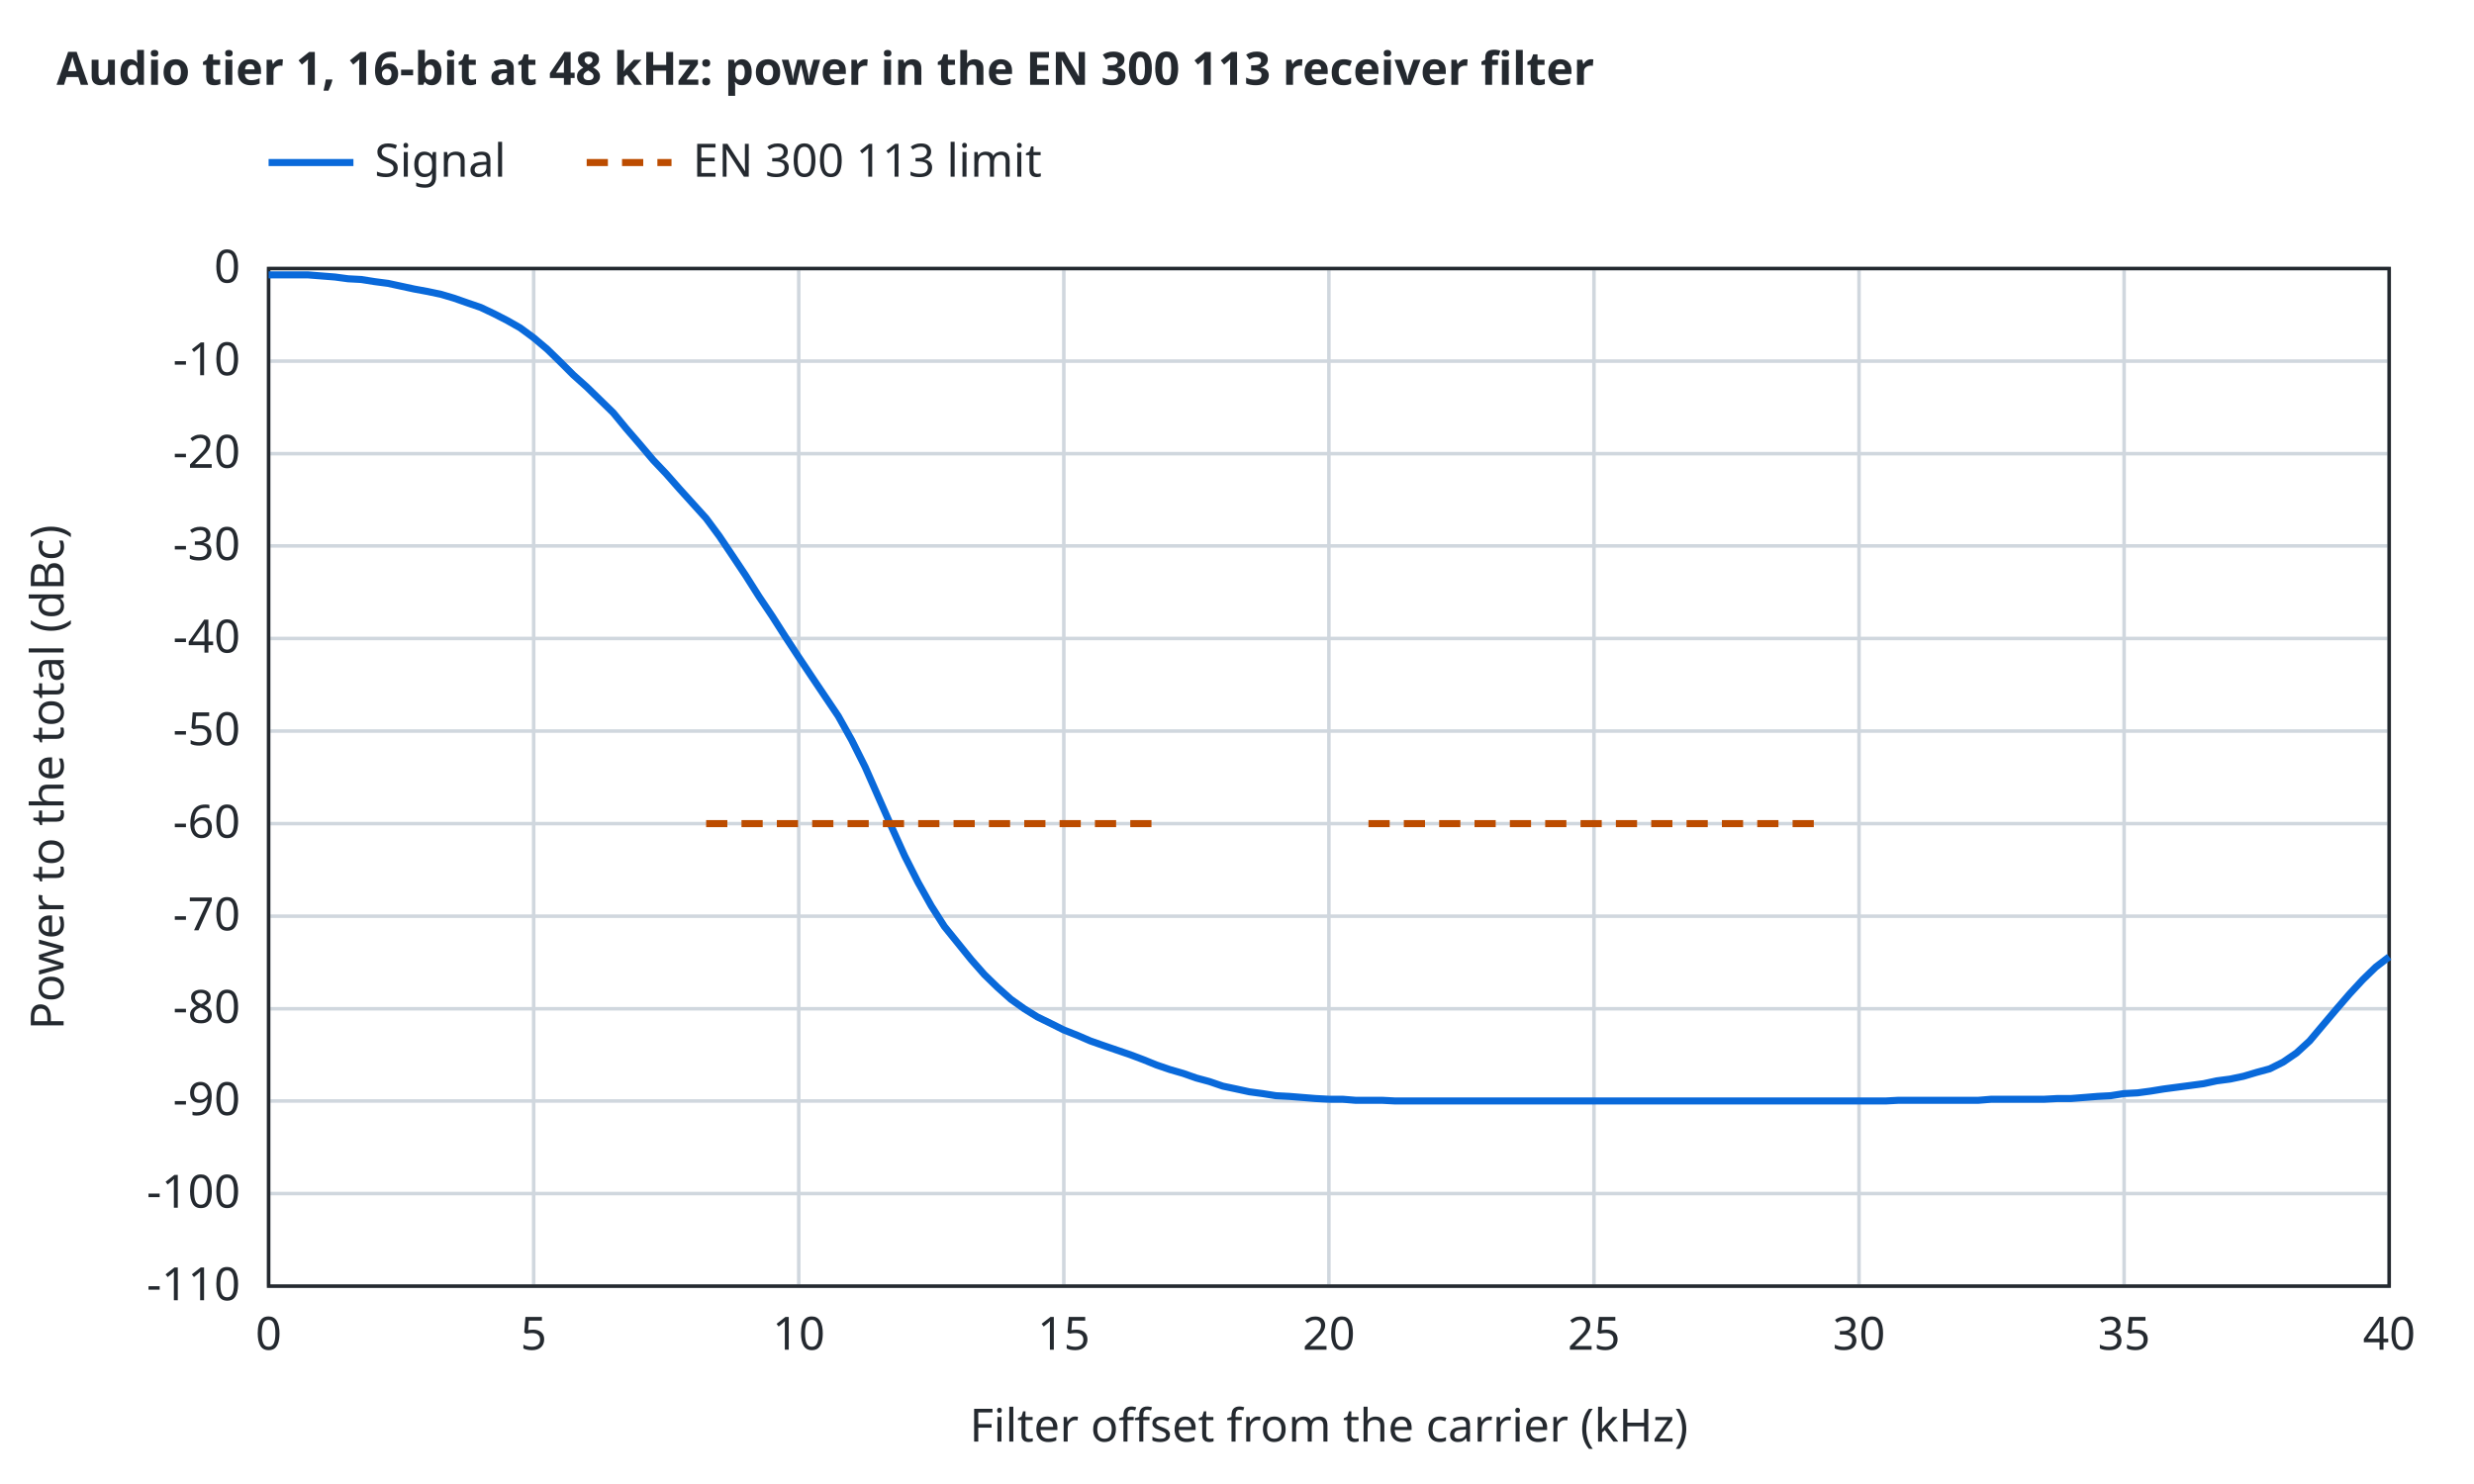
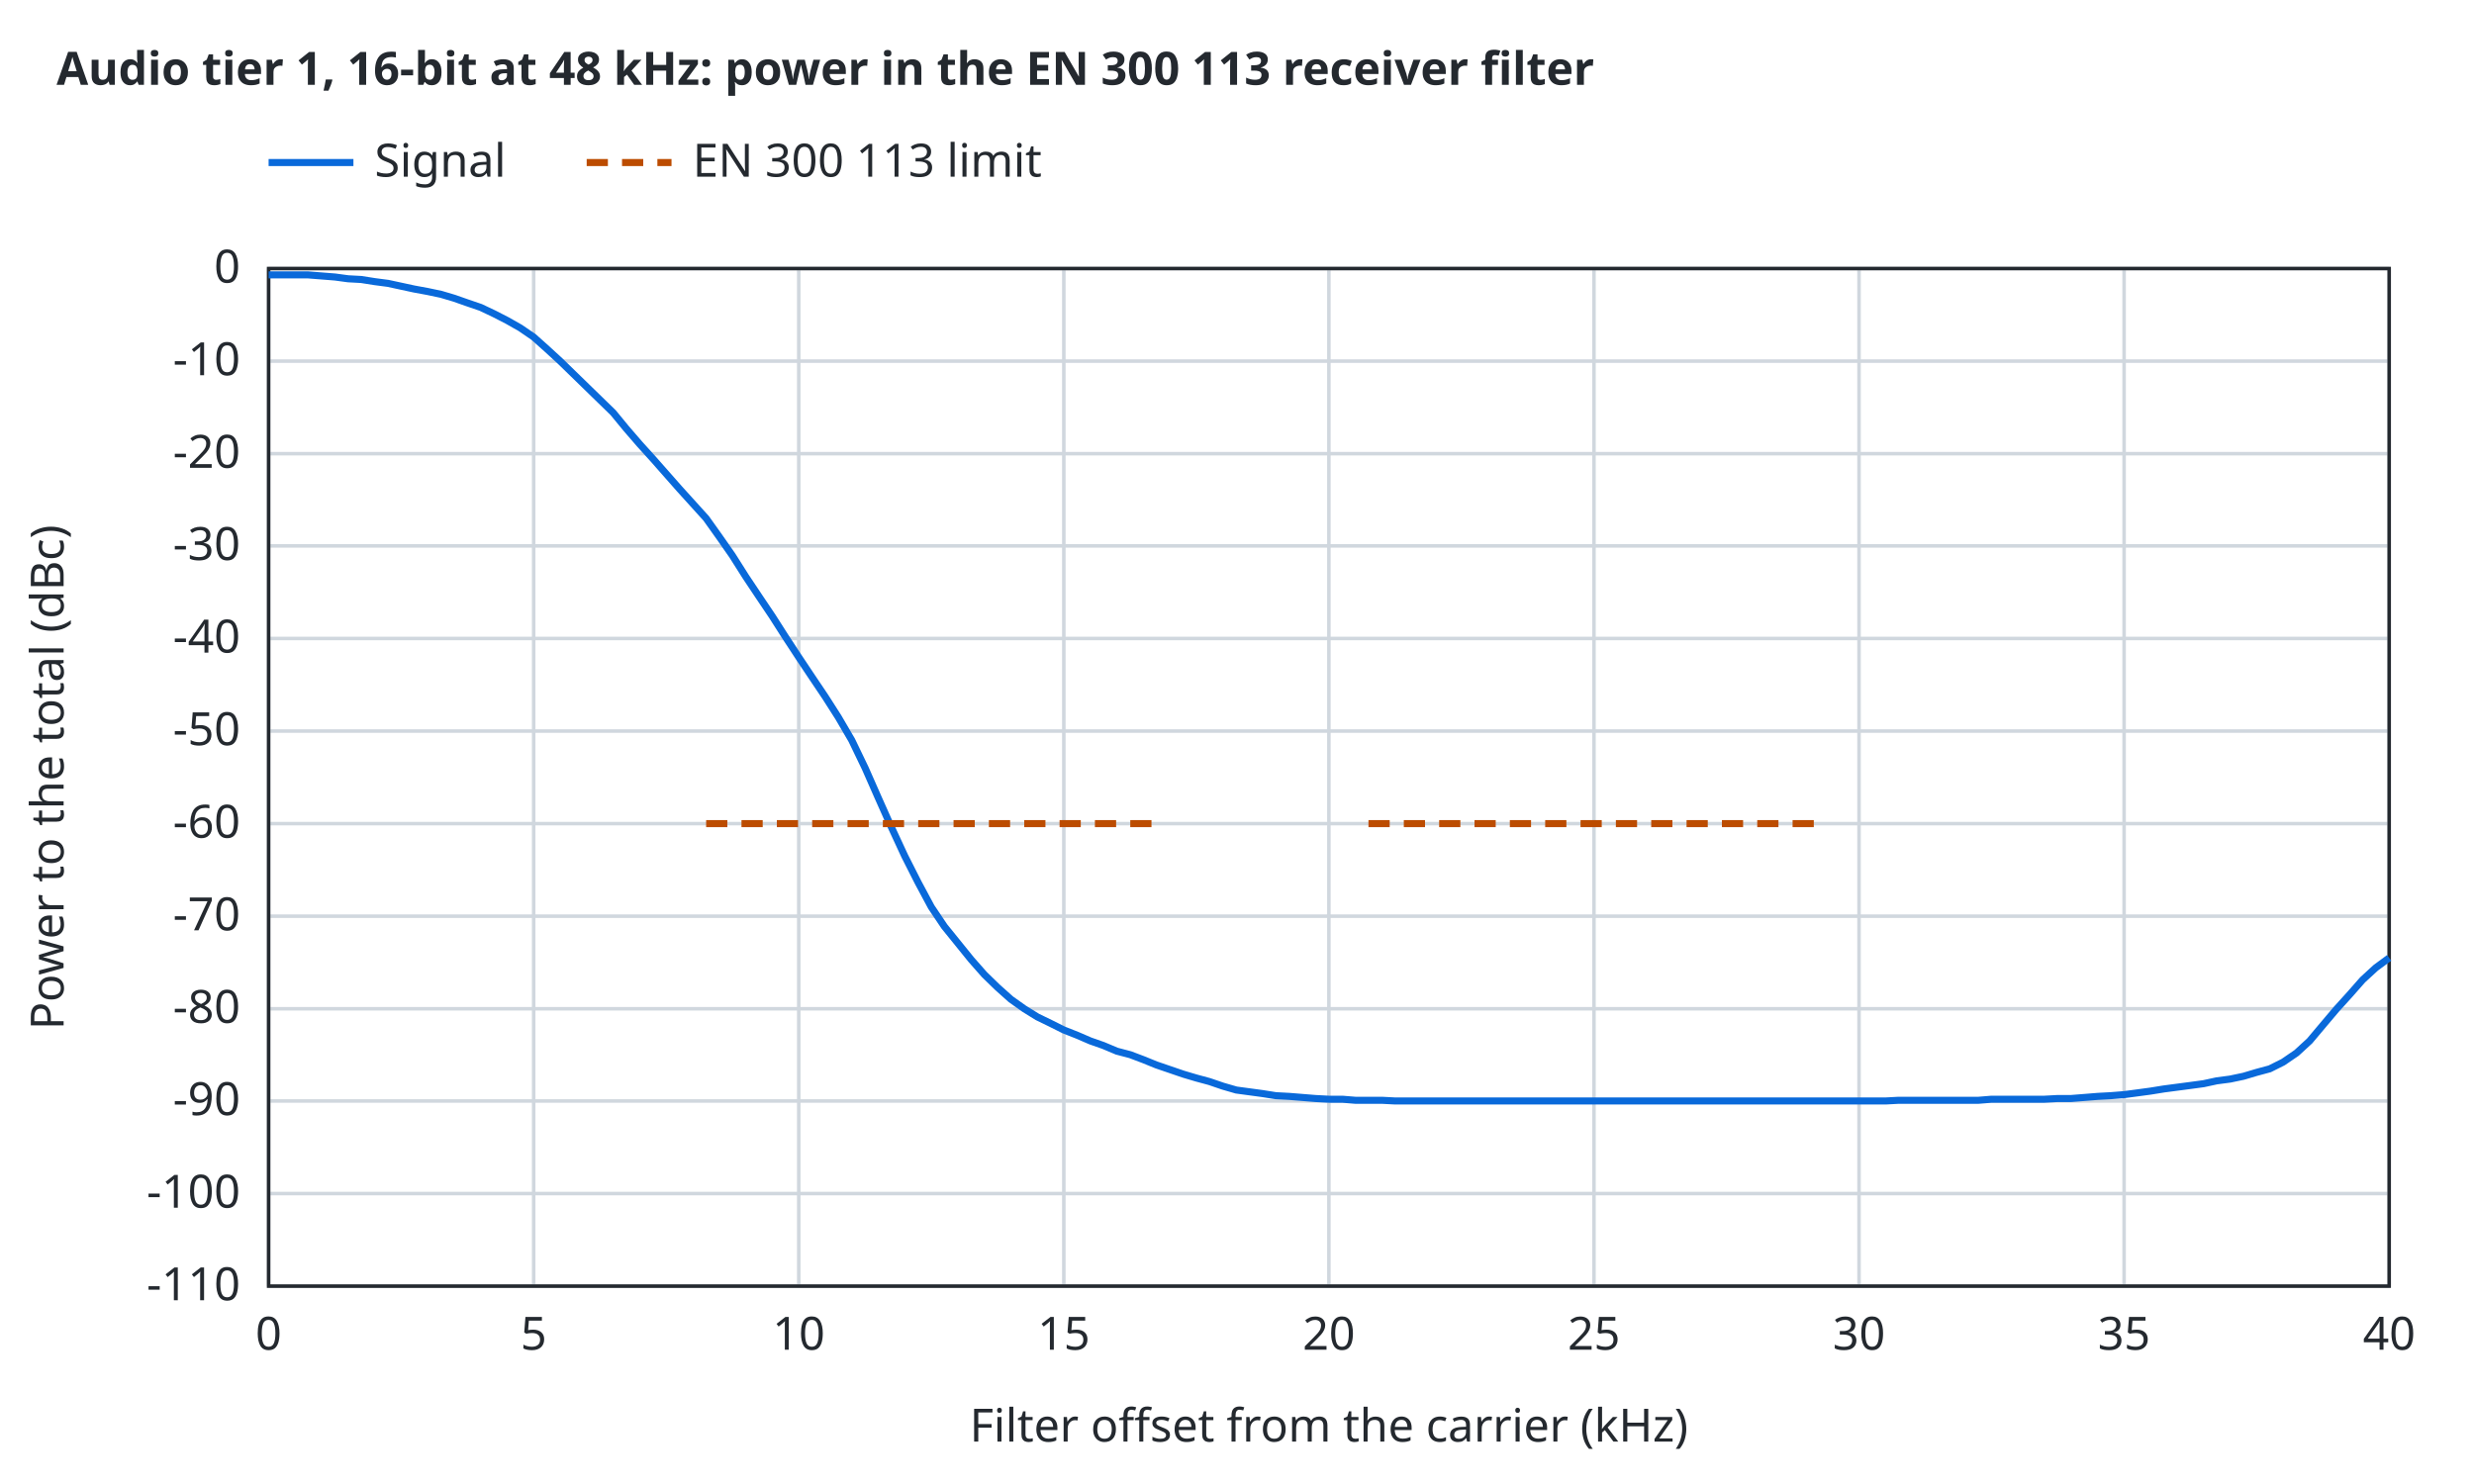
<svg xmlns="http://www.w3.org/2000/svg" width="700" height="420" viewBox="0 0 700 420">
  <style>text{font-family:sans-serif;font-size:13px;fill:#24292f}.t{font-weight:600}.bg{fill:#ffffff}.ax{stroke:#24292f;stroke-width:1;fill:none}.gr{stroke:#d0d7de;stroke-width:1}.mi{stroke:#eaeef2;stroke-width:1}.r0{stroke:#6e7781}.r1{stroke:#bc4c00}.r2{stroke:#8250df}.r3{stroke:#1b7c83}.r4{stroke:#9a6700}.s1{stroke:#cf222e}.s2{stroke:#0969da}.s3{stroke:#1a7f37}.s4{stroke:#9a6700}.q0{fill:#6e7781}.q1{fill:#bc4c00}.q2{fill:#8250df}.f1{fill:#cf222e}.f2{fill:#0969da}.f3{fill:#1a7f37}.f4{fill:#9a6700}.l{fill:none;stroke-width:2}.p{fill:none;stroke-width:1.5}.e{fill:none;stroke-width:1;stroke-opacity:.25}@media (prefers-color-scheme:dark){text{fill:#e6edf3}.bg{fill:#0d1117}.ax{stroke:#8b949e}.gr{stroke:#30363d}.mi{stroke:#21262d}.r0{stroke:#8b949e}.r1{stroke:#f0883e}.r2{stroke:#d2a8ff}.r3{stroke:#39c5cf}.r4{stroke:#d29922}.s1{stroke:#ff7b72}.s2{stroke:#58a6ff}.s3{stroke:#3fb950}.s4{stroke:#d29922}.q0{fill:#8b949e}.q1{fill:#f0883e}.q2{fill:#d2a8ff}.f1{fill:#ff7b72}.f2{fill:#58a6ff}.f3{fill:#3fb950}.f4{fill:#d29922}}</style>
  <rect class="bg" width="100%" height="100%" />
  <text class="t" x="16" y="24">Audio tier 1, 16-bit at 48 kHz: power in the EN 300 113 receiver filter</text>
  <line class="gr" x1="76.0" y1="364.0" x2="76.0" y2="76.0" />
  <text x="76.0" y="382.0" text-anchor="middle">0</text>
  <line class="gr" x1="151.0" y1="364.0" x2="151.0" y2="76.0" />
  <text x="151.0" y="382.0" text-anchor="middle">5</text>
  <line class="gr" x1="226.0" y1="364.0" x2="226.0" y2="76.0" />
  <text x="226.0" y="382.0" text-anchor="middle">10</text>
  <line class="gr" x1="301.0" y1="364.0" x2="301.0" y2="76.0" />
  <text x="301.0" y="382.0" text-anchor="middle">15</text>
  <line class="gr" x1="376.0" y1="364.0" x2="376.0" y2="76.0" />
  <text x="376.0" y="382.0" text-anchor="middle">20</text>
  <line class="gr" x1="451.0" y1="364.0" x2="451.0" y2="76.0" />
  <text x="451.0" y="382.0" text-anchor="middle">25</text>
  <line class="gr" x1="526.0" y1="364.0" x2="526.0" y2="76.0" />
  <text x="526.0" y="382.0" text-anchor="middle">30</text>
  <line class="gr" x1="601.0" y1="364.0" x2="601.0" y2="76.0" />
  <text x="601.0" y="382.0" text-anchor="middle">35</text>
  <line class="gr" x1="676.0" y1="364.0" x2="676.0" y2="76.0" />
  <text x="676.0" y="382.0" text-anchor="middle">40</text>
  <line class="gr" x1="76.0" y1="364.0" x2="676.0" y2="364.0" />
  <text x="68.0" y="368.0" text-anchor="end">-110</text>
  <line class="gr" x1="76.0" y1="337.8" x2="676.0" y2="337.8" />
  <text x="68.0" y="341.8" text-anchor="end">-100</text>
  <line class="gr" x1="76.0" y1="311.6" x2="676.0" y2="311.6" />
  <text x="68.0" y="315.6" text-anchor="end">-90</text>
  <line class="gr" x1="76.0" y1="285.5" x2="676.0" y2="285.5" />
  <text x="68.0" y="289.5" text-anchor="end">-80</text>
  <line class="gr" x1="76.0" y1="259.3" x2="676.0" y2="259.3" />
  <text x="68.0" y="263.3" text-anchor="end">-70</text>
  <line class="gr" x1="76.0" y1="233.1" x2="676.0" y2="233.1" />
  <text x="68.0" y="237.1" text-anchor="end">-60</text>
  <line class="gr" x1="76.0" y1="206.9" x2="676.0" y2="206.9" />
  <text x="68.0" y="210.9" text-anchor="end">-50</text>
  <line class="gr" x1="76.0" y1="180.7" x2="676.0" y2="180.7" />
  <text x="68.0" y="184.7" text-anchor="end">-40</text>
  <line class="gr" x1="76.0" y1="154.5" x2="676.0" y2="154.5" />
  <text x="68.0" y="158.5" text-anchor="end">-30</text>
  <line class="gr" x1="76.0" y1="128.4" x2="676.0" y2="128.4" />
  <text x="68.0" y="132.4" text-anchor="end">-20</text>
  <line class="gr" x1="76.0" y1="102.2" x2="676.0" y2="102.2" />
  <text x="68.0" y="106.2" text-anchor="end">-10</text>
  <line class="gr" x1="76.0" y1="76.0" x2="676.0" y2="76.0" />
  <text x="68.0" y="80.0" text-anchor="end">0</text>
  <rect class="ax" x="76.0" y="76.0" width="600.0" height="288.0" />
  <text x="376.0" y="408.0" text-anchor="middle">Filter offset from the carrier (kHz)</text>
  <text x="18" y="220.0" text-anchor="middle" transform="rotate(-90 18 220.0)">Power to the total (dBc)</text>
-   <path class="l s2" d="M76.0,77.8 L79.8,77.8 L83.5,77.8 L87.2,77.8 L91.0,78.1 L94.8,78.4 L98.5,78.9 L102.2,79.1 L106.0,79.7 L109.8,80.2 L113.5,81.0 L117.2,81.8 L121.0,82.5 L124.8,83.3 L128.5,84.4 L132.2,85.7 L136.0,87.0 L139.8,88.8 L143.5,90.7 L147.2,92.8 L151.0,95.6 L154.8,98.8 L158.5,102.4 L162.2,106.1 L166.0,109.5 L169.8,113.2 L173.5,116.8 L177.2,121.3 L181.0,125.7 L184.8,130.2 L188.5,134.1 L192.2,138.3 L196.0,142.5 L199.8,146.7 L203.5,151.7 L207.2,157.2 L211.0,162.9 L214.8,168.9 L218.5,174.4 L222.2,180.2 L226.0,186.0 L229.8,191.7 L233.5,197.2 L237.2,202.7 L241.0,209.5 L244.8,217.1 L248.5,225.5 L252.2,233.9 L256.0,242.3 L259.8,249.8 L263.5,256.4 L267.2,262.2 L271.0,266.9 L274.8,271.6 L278.5,275.8 L282.2,279.4 L286.0,282.8 L289.8,285.5 L293.5,287.8 L297.2,289.6 L301.0,291.5 L304.8,293.0 L308.5,294.6 L312.2,295.9 L316.0,297.2 L319.8,298.5 L323.5,299.9 L327.2,301.4 L331.0,302.7 L334.8,303.8 L338.5,305.1 L342.2,306.1 L346.0,307.4 L349.8,308.2 L353.5,309.0 L357.2,309.5 L361.0,310.1 L364.8,310.3 L368.5,310.6 L372.2,310.9 L376.0,311.1 L379.8,311.1 L383.5,311.4 L387.2,311.4 L391.0,311.4 L394.8,311.6 L398.5,311.6 L402.2,311.6 L406.0,311.6 L409.8,311.6 L413.5,311.6 L417.2,311.6 L421.0,311.6 L424.8,311.6 L428.5,311.6 L432.2,311.6 L436.0,311.6 L439.8,311.6 L443.5,311.6 L447.2,311.6 L451.0,311.6 L454.8,311.6 L458.5,311.6 L462.2,311.6 L466.0,311.6 L469.8,311.6 L473.5,311.6 L477.2,311.6 L481.0,311.6 L484.8,311.6 L488.5,311.6 L492.2,311.6 L496.0,311.6 L499.8,311.6 L503.5,311.6 L507.2,311.6 L511.0,311.6 L514.8,311.6 L518.5,311.6 L522.2,311.6 L526.0,311.6 L529.8,311.6 L533.5,311.6 L537.2,311.4 L541.0,311.4 L544.8,311.4 L548.5,311.4 L552.2,311.4 L556.0,311.4 L559.8,311.4 L563.5,311.1 L567.2,311.1 L571.0,311.1 L574.8,311.1 L578.5,311.1 L582.2,310.9 L586.0,310.9 L589.8,310.6 L593.5,310.3 L597.2,310.1 L601.0,309.5 L604.8,309.3 L608.5,308.8 L612.2,308.2 L616.0,307.7 L619.8,307.2 L623.5,306.7 L627.2,305.9 L631.0,305.4 L634.8,304.6 L638.5,303.5 L642.2,302.5 L646.0,300.6 L649.8,298.0 L653.5,294.6 L657.2,290.2 L661.0,285.7 L664.8,281.3 L668.5,277.3 L672.2,273.7 L676.0,270.8" />
+   <path class="l s2" d="M76.0,77.8 L79.8,77.8 L83.5,77.8 L87.2,77.8 L91.0,78.1 L94.8,78.4 L98.5,78.9 L102.2,79.1 L106.0,79.7 L109.8,80.2 L113.5,81.0 L117.2,81.8 L121.0,82.5 L124.8,83.3 L128.5,84.4 L132.2,85.7 L136.0,87.0 L139.8,88.8 L143.5,90.7 L147.2,92.8 L151.0,95.4 L154.8,98.8 L158.5,102.2 L162.2,105.8 L166.0,109.5 L169.8,113.2 L173.5,116.8 L177.2,121.3 L181.0,125.7 L184.8,129.9 L188.5,134.1 L192.2,138.3 L196.0,142.5 L199.8,146.7 L203.5,151.9 L207.2,157.2 L211.0,163.2 L214.8,168.9 L218.5,174.4 L222.2,180.2 L226.0,186.0 L229.8,191.7 L233.5,197.2 L237.2,203.0 L241.0,209.5 L244.8,217.4 L248.5,225.8 L252.2,234.1 L256.0,242.3 L259.8,249.8 L263.5,256.7 L267.2,262.2 L271.0,266.9 L274.8,271.6 L278.5,275.8 L282.2,279.4 L286.0,282.8 L289.8,285.5 L293.5,287.8 L297.2,289.6 L301.0,291.5 L304.8,293.0 L308.5,294.6 L312.2,295.9 L316.0,297.5 L319.8,298.5 L323.5,299.9 L327.2,301.4 L331.0,302.7 L334.8,304.0 L338.5,305.1 L342.2,306.1 L346.0,307.4 L349.8,308.5 L353.5,309.0 L357.2,309.5 L361.0,310.1 L364.8,310.3 L368.5,310.6 L372.2,310.9 L376.0,311.1 L379.8,311.1 L383.5,311.4 L387.2,311.4 L391.0,311.4 L394.8,311.6 L398.5,311.6 L402.2,311.6 L406.0,311.6 L409.8,311.6 L413.5,311.6 L417.2,311.6 L421.0,311.6 L424.8,311.6 L428.5,311.6 L432.2,311.6 L436.0,311.6 L439.8,311.6 L443.5,311.6 L447.2,311.6 L451.0,311.6 L454.8,311.6 L458.5,311.6 L462.2,311.6 L466.0,311.6 L469.8,311.6 L473.5,311.6 L477.2,311.6 L481.0,311.6 L484.8,311.6 L488.5,311.6 L492.2,311.6 L496.0,311.6 L499.8,311.6 L503.5,311.6 L507.2,311.6 L511.0,311.6 L514.8,311.6 L518.5,311.6 L522.2,311.6 L526.0,311.6 L529.8,311.6 L533.5,311.6 L537.2,311.4 L541.0,311.4 L544.8,311.4 L548.5,311.4 L552.2,311.4 L556.0,311.4 L559.8,311.4 L563.5,311.1 L567.2,311.1 L571.0,311.1 L574.8,311.1 L578.5,311.1 L582.2,310.9 L586.0,310.9 L589.8,310.6 L593.5,310.3 L597.2,310.1 L601.0,309.8 L604.8,309.3 L608.5,308.8 L612.2,308.2 L616.0,307.7 L619.8,307.2 L623.5,306.7 L627.2,305.9 L631.0,305.4 L634.8,304.6 L638.5,303.5 L642.2,302.5 L646.0,300.6 L649.8,298.0 L653.5,294.6 L657.2,290.2 L661.0,285.7 L664.8,281.5 L668.5,277.3 L672.2,273.9 L676.0,271.1" />
  <path class="l r1" stroke-dasharray="6 4" d="M199.8,233.1 L327.2,233.1" />
  <path class="l r1" stroke-dasharray="6 4" d="M387.2,233.1 L514.8,233.1" />
  <line class="l s2" x1="76.0" y1="46.0" x2="100.0" y2="46.0" />
  <text x="106.0" y="50.0">Signal</text>
  <line class="l r1" stroke-dasharray="6 4" x1="166.0" y1="46.0" x2="190.0" y2="46.0" />
  <text x="196.0" y="50.0">EN 300 113 limit</text>
</svg>
